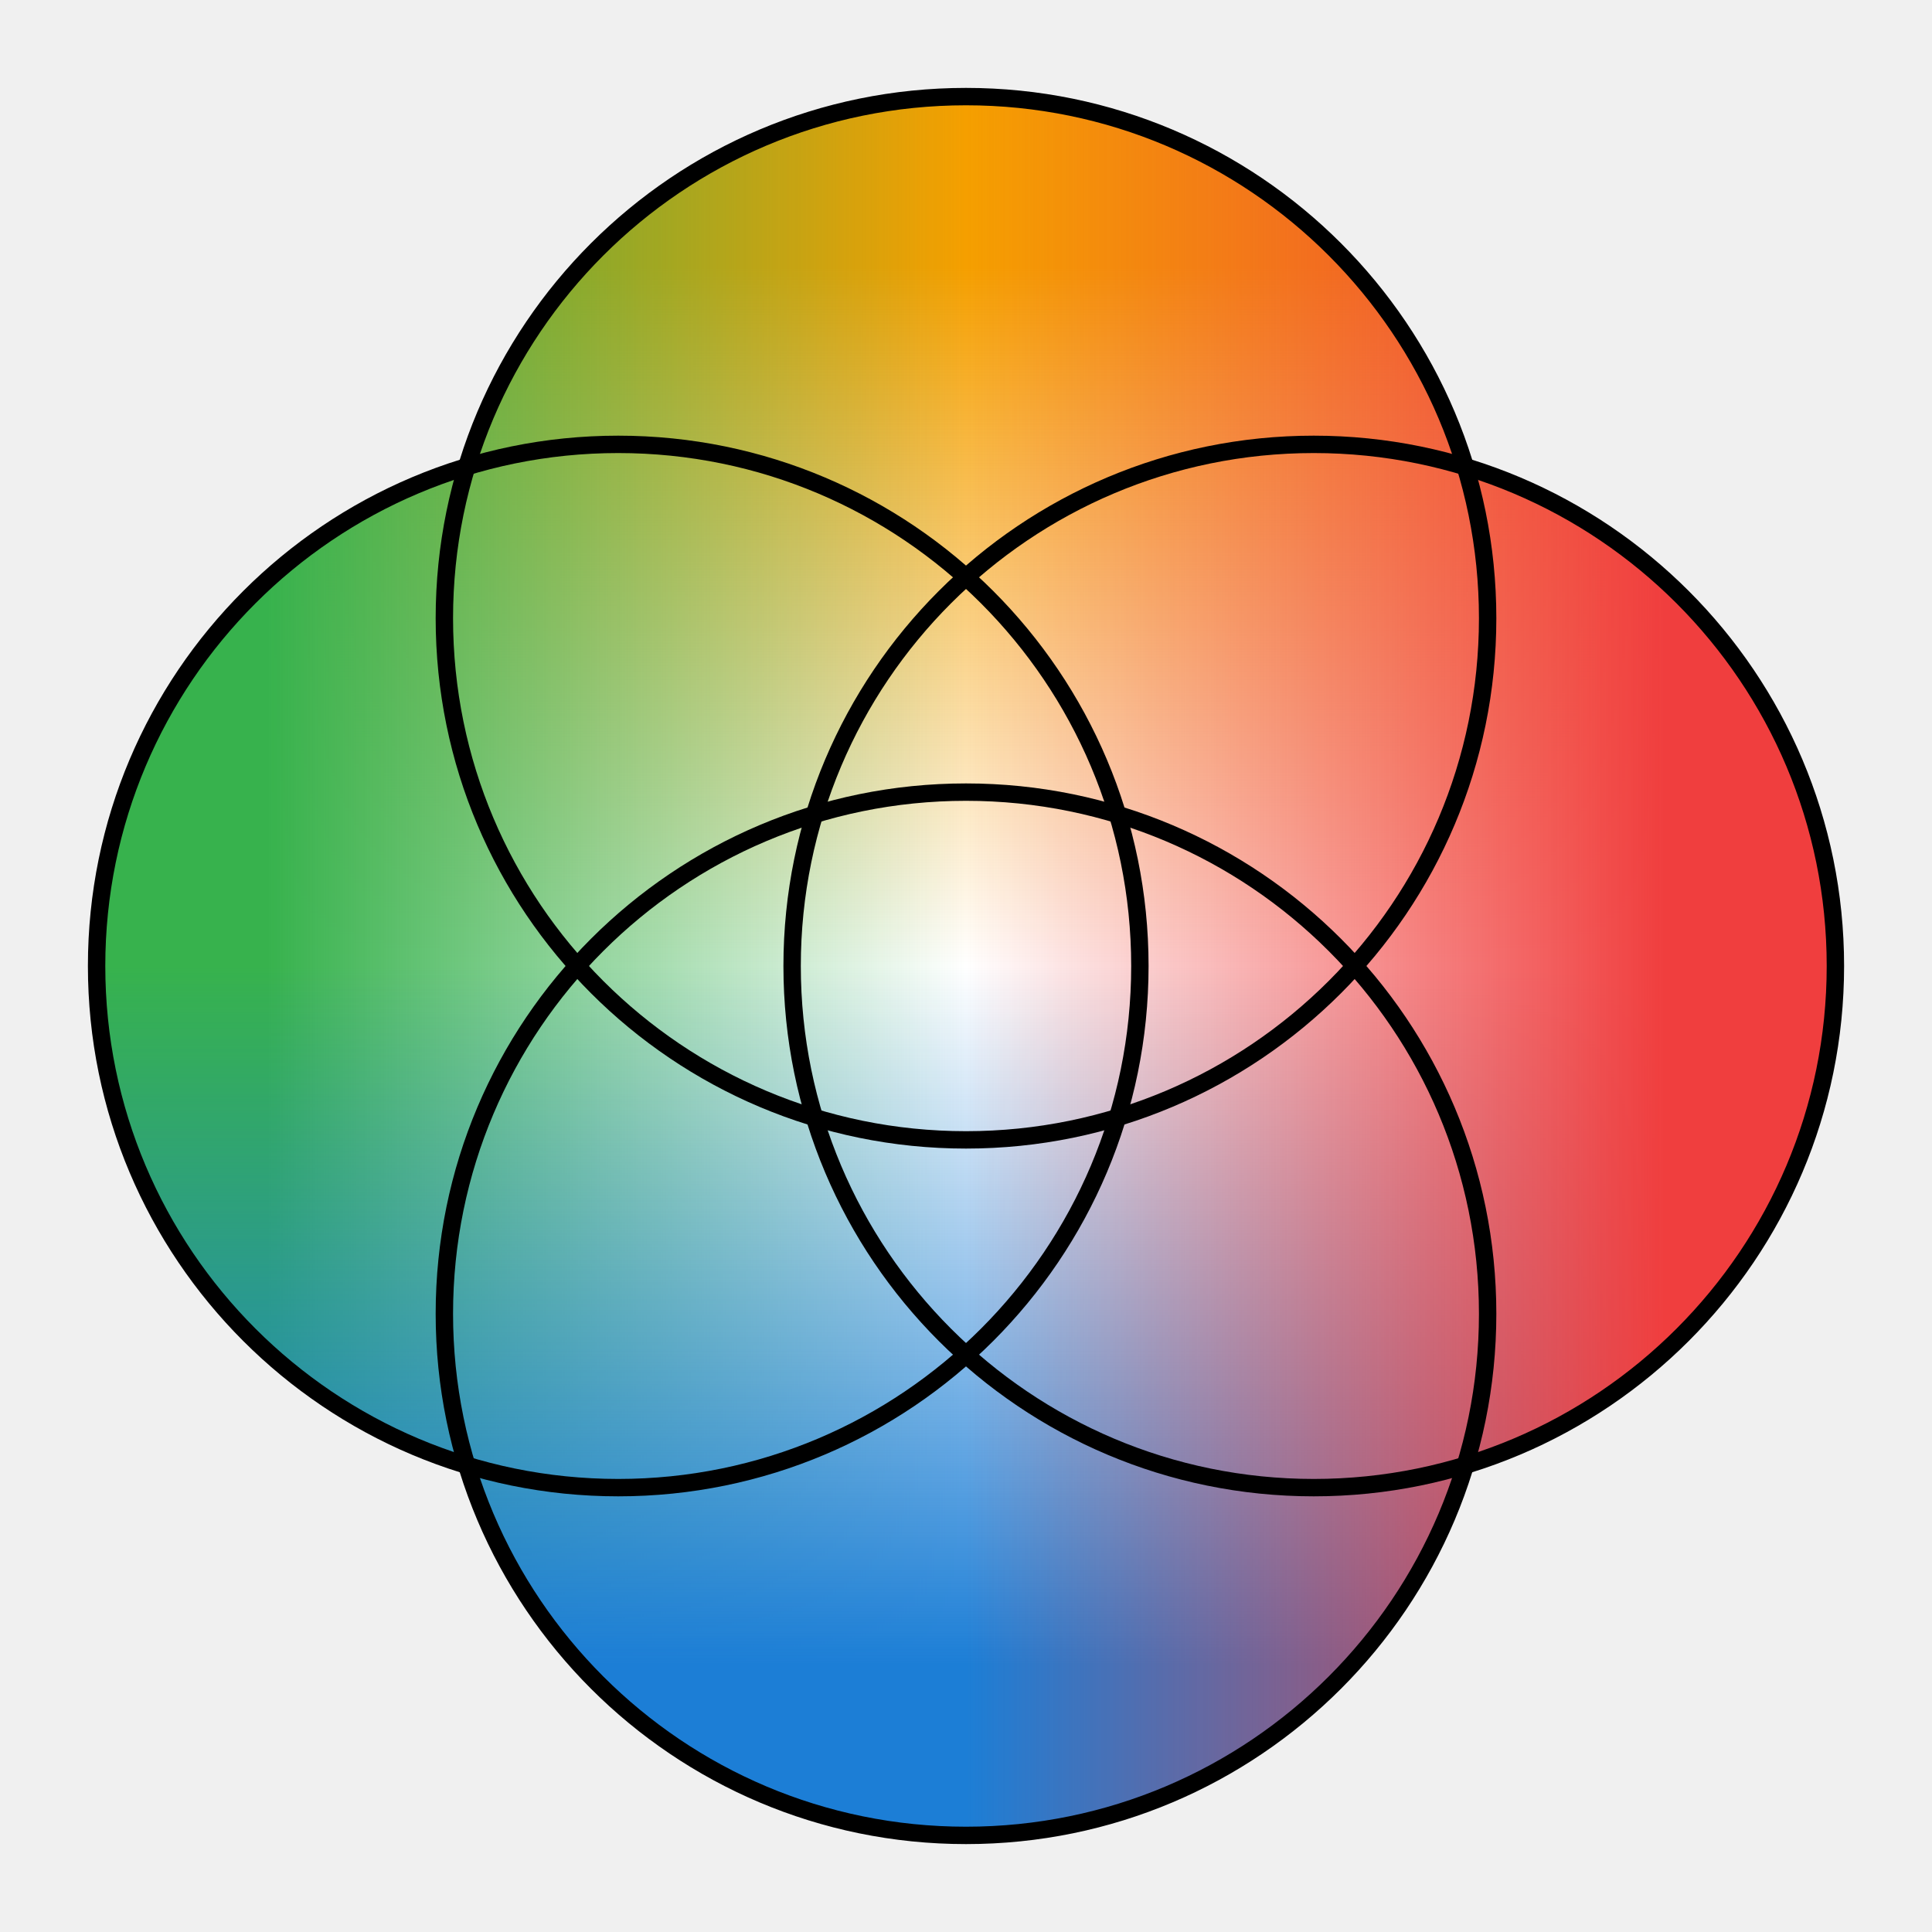
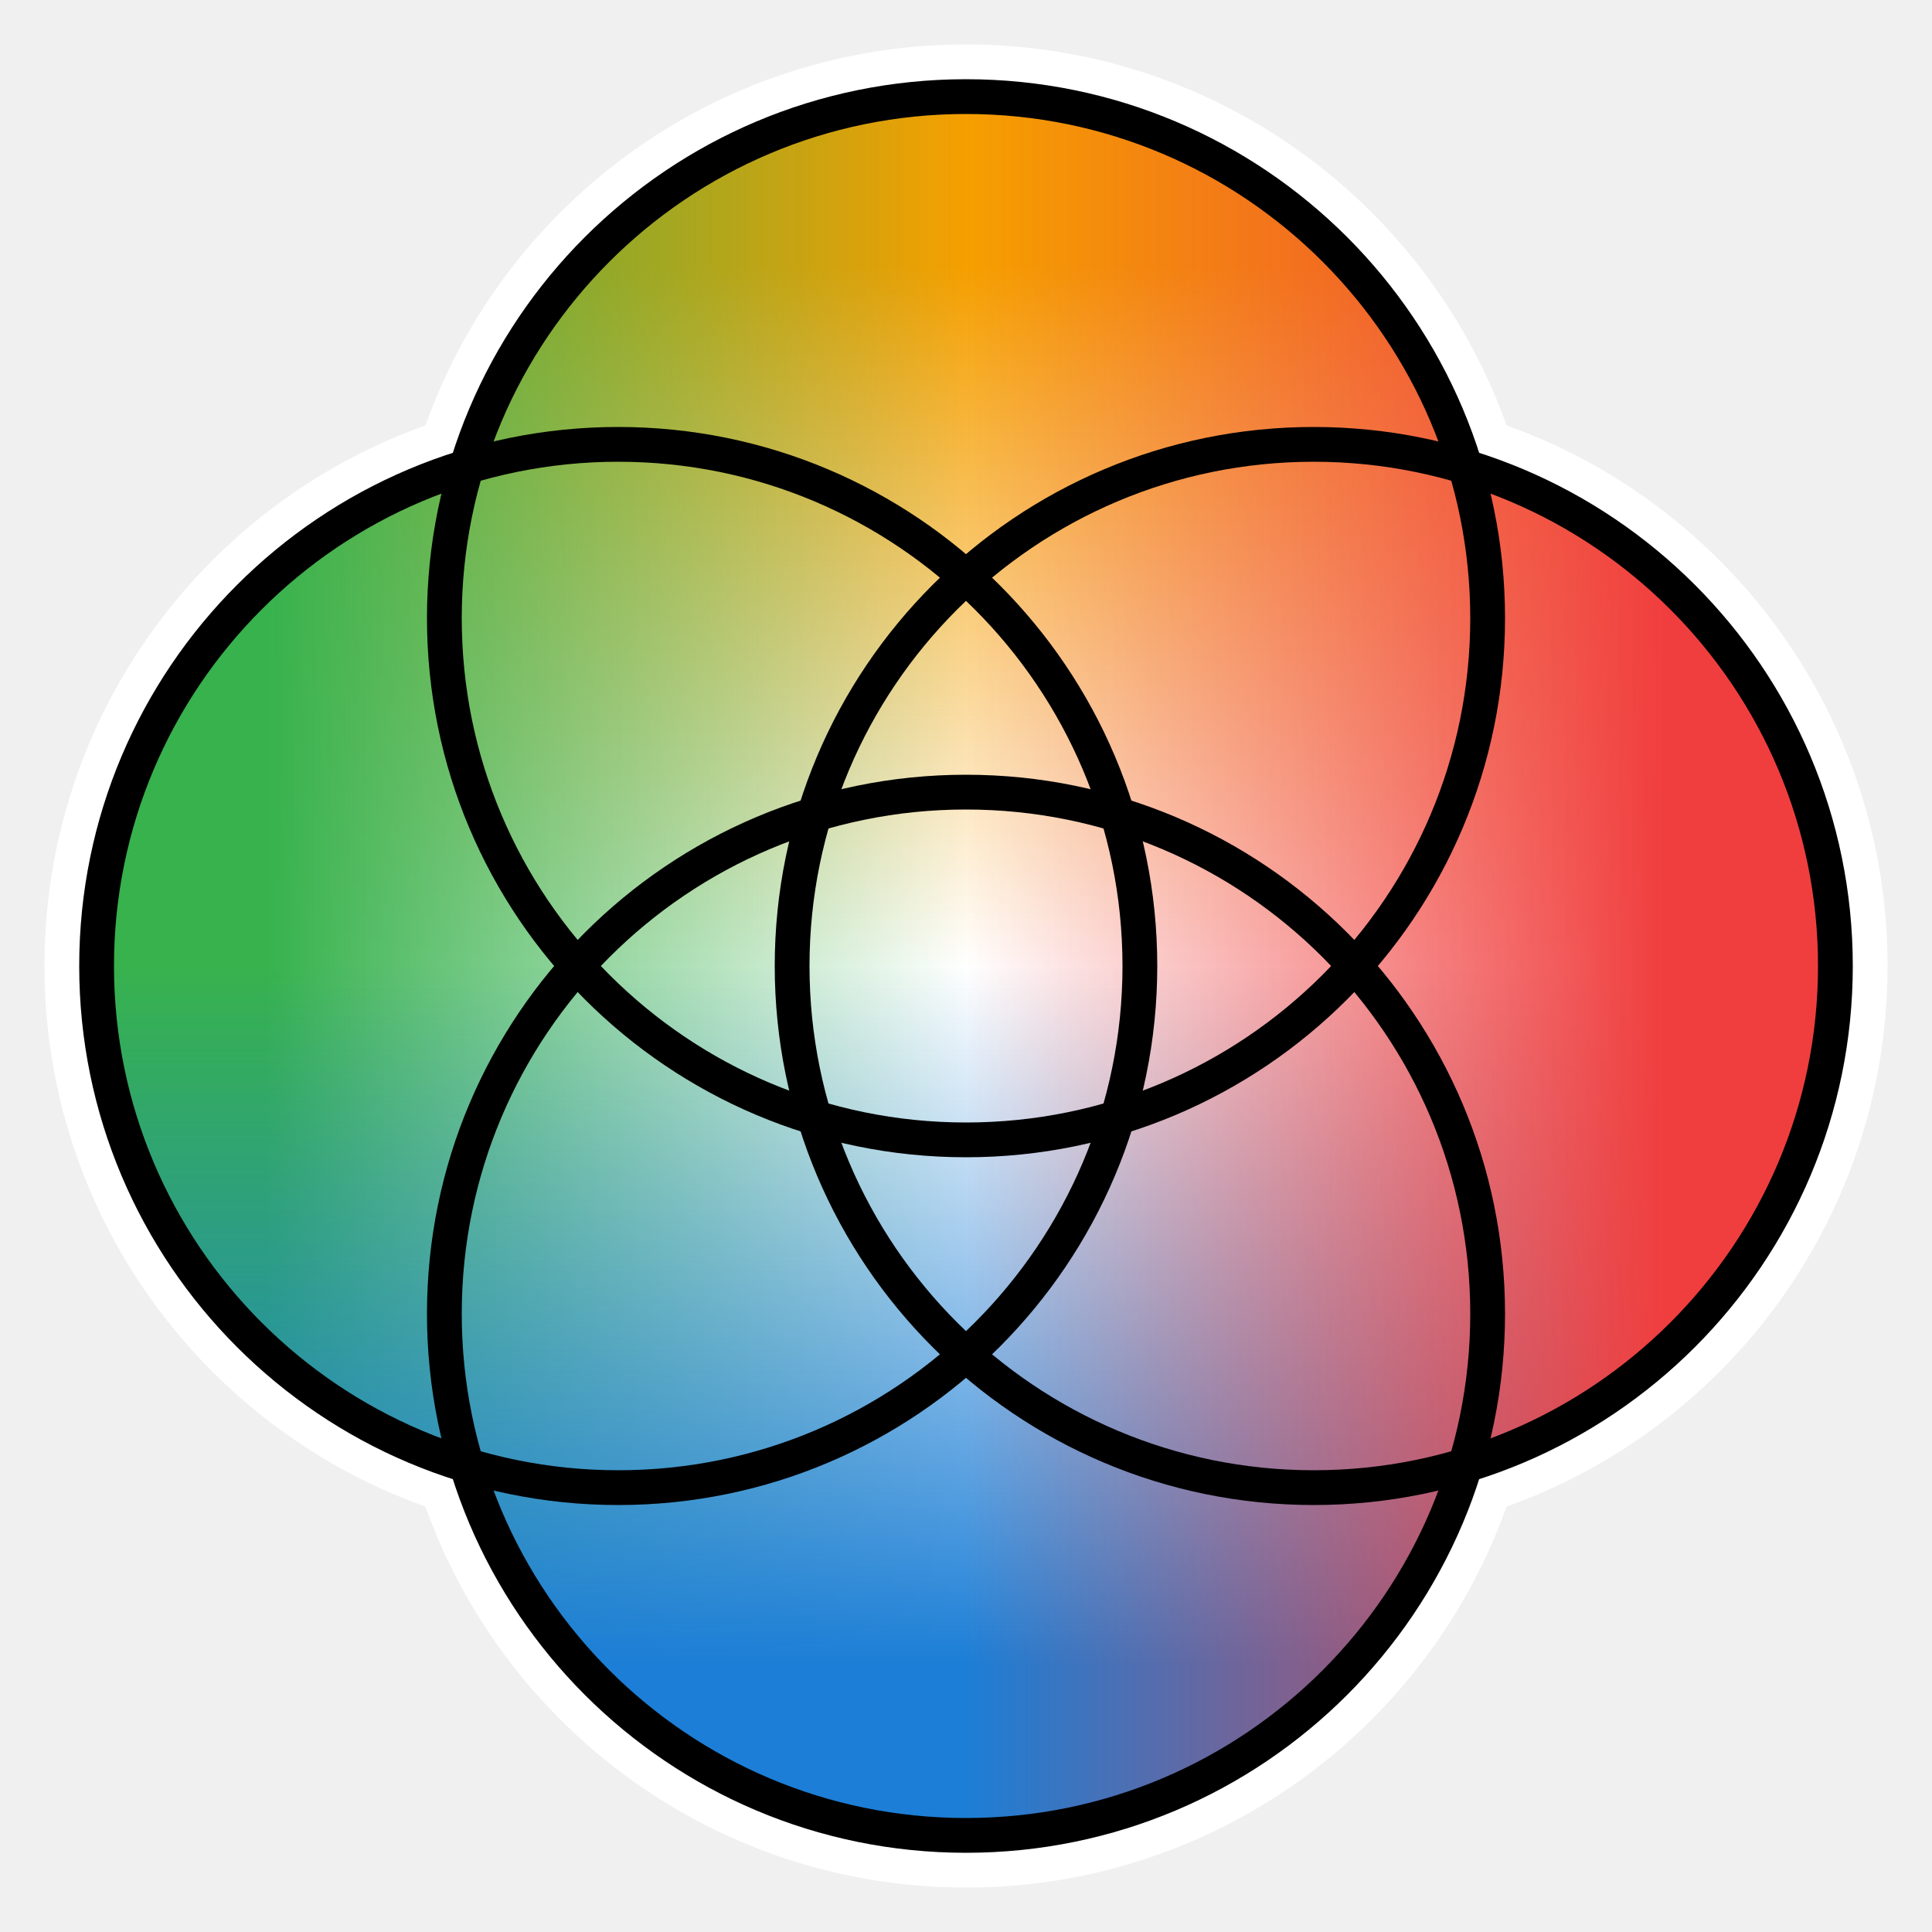
<svg xmlns="http://www.w3.org/2000/svg" viewBox="0 0 500 500" width="24" height="24" fill="none">
  <defs>
    <linearGradient id="top" gradientTransform="rotate(90 0.5 0.5)">
      <stop offset=".1" stop-color="#f59f00" stop-opacity="1" />
      <stop offset=".5" stop-color="#f59f00" stop-opacity="0" />
    </linearGradient>
    <linearGradient id="left" gradientTransform="rotate(0 0.5 0.5)">
      <stop offset=".1" stop-color="#37b24d" stop-opacity="1" />
      <stop offset=".5" stop-color="#37b24d" stop-opacity="0" />
    </linearGradient>
    <linearGradient id="right" gradientTransform="rotate(180 0.5 0.5)">
      <stop offset=".1" stop-color="#f03e3e" stop-opacity="1" />
      <stop offset=".5" stop-color="#f03e3e" stop-opacity="0" />
    </linearGradient>
    <linearGradient id="bottom" gradientTransform="rotate(270 0.5 0.5)">
      <stop offset=".1" stop-color="#1c7ed6" stop-opacity="1" />
      <stop offset=".5" stop-color="#1c7ed6" stop-opacity="0" />
    </linearGradient>
    <g id="rings">
      <circle r="150" cx="0" cy="-100" />
      <circle r="150" cx="100" cy="0" />
      <circle r="150" cx="-100" cy="0" />
      <circle r="150" cx="0" cy="100" />
    </g>
    <mask id="rings-mask">
      <use href="#rings" fill="white" />
    </mask>
    <g id="rings-rect">
      <rect transform="translate(250 250) scale(0.9)" x="-250" y="-250" width="500" height="500" mask="url(#rings-mask)" />
    </g>
  </defs>
  <use href="#rings-rect" fill="white" />
+   <use transform="translate(250 250) scale(0.9)" href="#rings" stroke="white" stroke-width="30" />
  <use href="#rings-rect" fill="url(#top)" />
  <use href="#rings-rect" fill="url(#left)" />
  <use href="#rings-rect" fill="url(#bottom)" />
  <use href="#rings-rect" fill="url(#right)" />
-   <use transform="translate(250 250) scale(0.9)" href="#rings" stroke="black" stroke-width="5" />
+   <use transform="translate(250 250) scale(0.9)" href="#rings" stroke="black" stroke-width="10" />
</svg>
